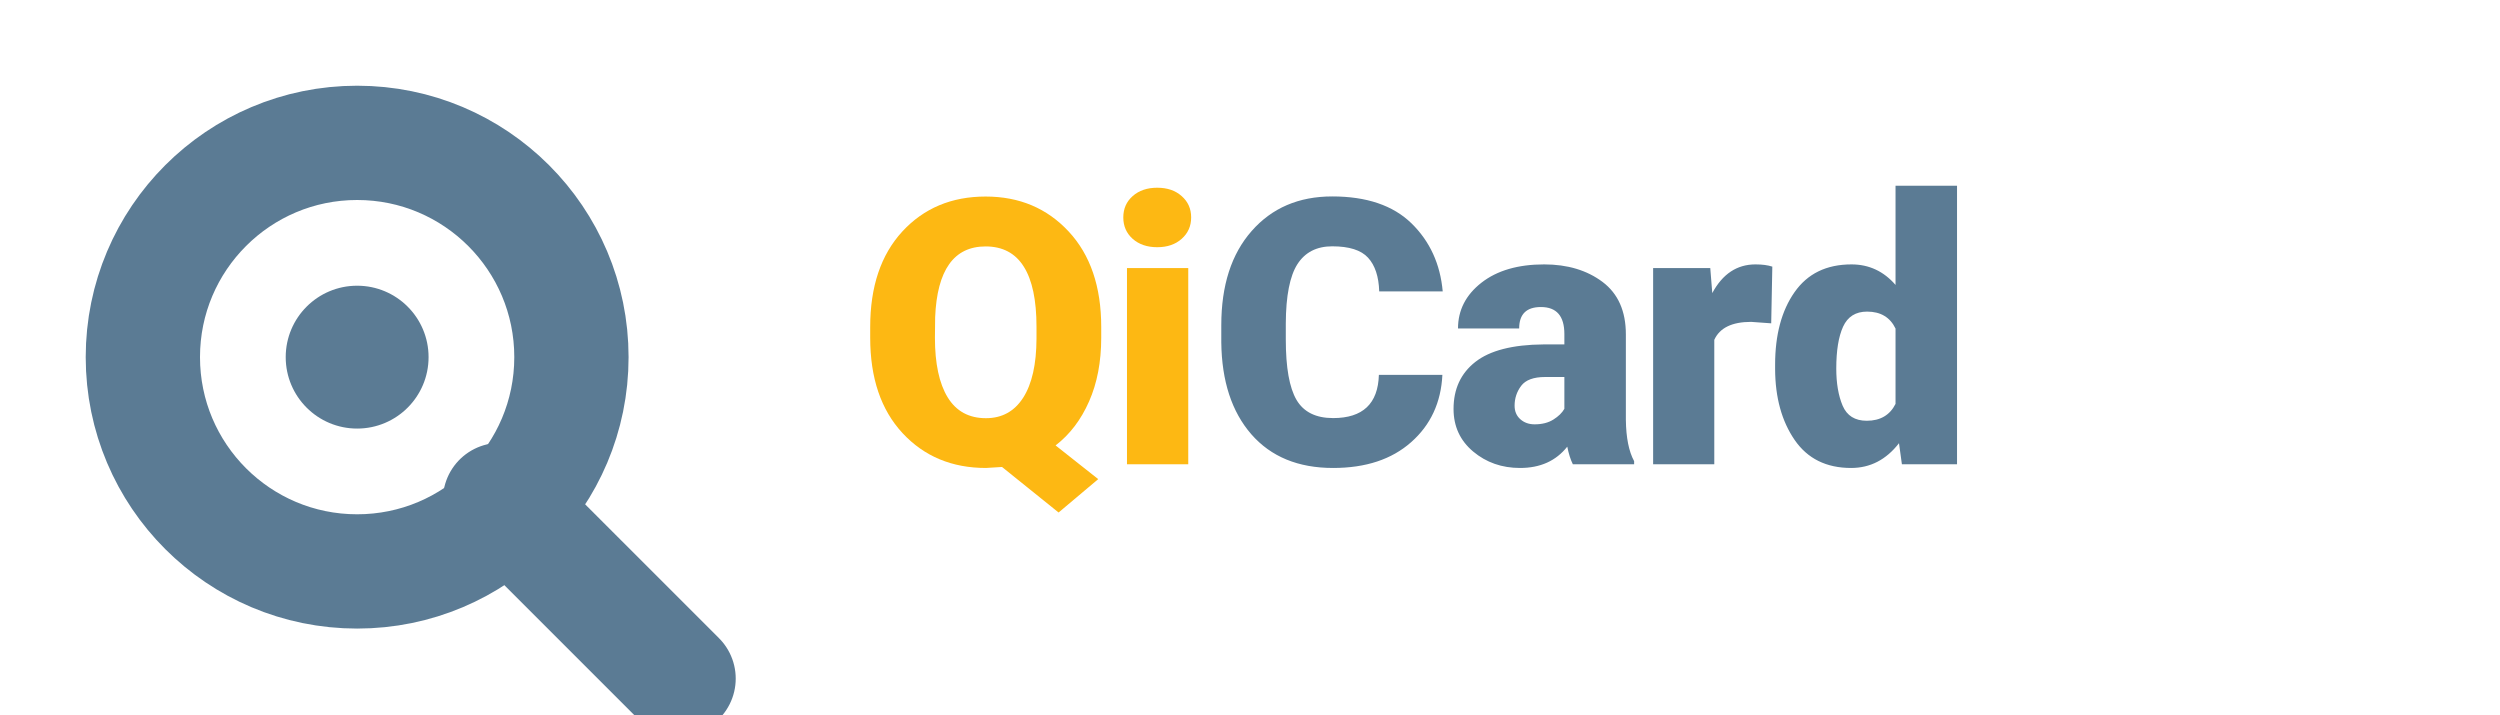
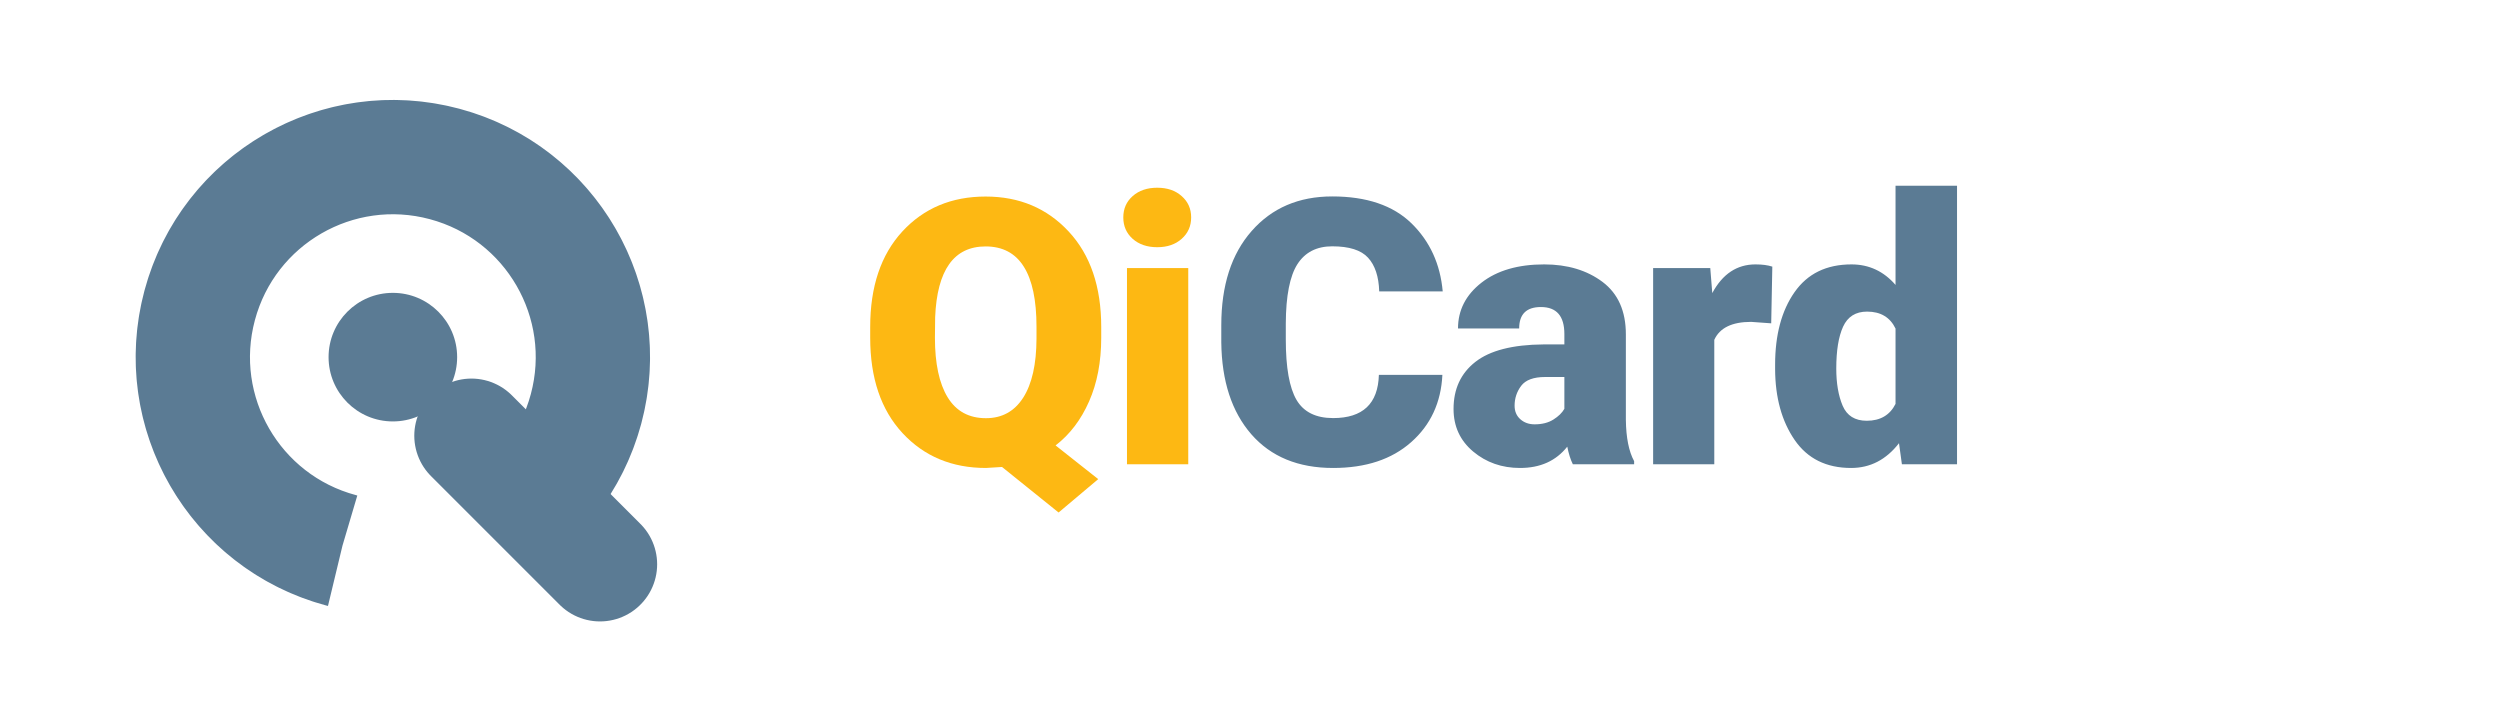
<svg xmlns="http://www.w3.org/2000/svg" viewBox="0 0 350 100">
-   <g transform="translate(10, 10)">
-     <circle cx="40" cy="40" r="30" stroke="#5B7B94" stroke-width="16" fill="none" />
-     <circle cx="40" cy="40" r="10" fill="#5B7B94" />
-     <line x1="60" y1="60" x2="85" y2="85" stroke="#5B7B94" stroke-width="16" stroke-linecap="round" />
+   <g transform="translate(10, 5)">
+     <circle cx="45" cy="45" r="28" stroke="#5B7B94" stroke-width="16" fill="none" stroke-dasharray="140.9 35" transform="rotate(105 45 45)" />
+     <circle cx="45" cy="45" r="9" fill="#5B7B94" />
+     <line x1="56" y1="56" x2="74" y2="74" stroke="#5B7B94" stroke-width="16" stroke-linecap="round" />
  </g>
  <text x="120" y="65" font-family="'Segoe UI', Roboto, Helvetica, Arial, sans-serif" font-weight="900" font-size="52" fill="#FDB813" letter-spacing="-1">
    Qi<tspan fill="#5B7B94">Card</tspan>
  </text>
</svg>
